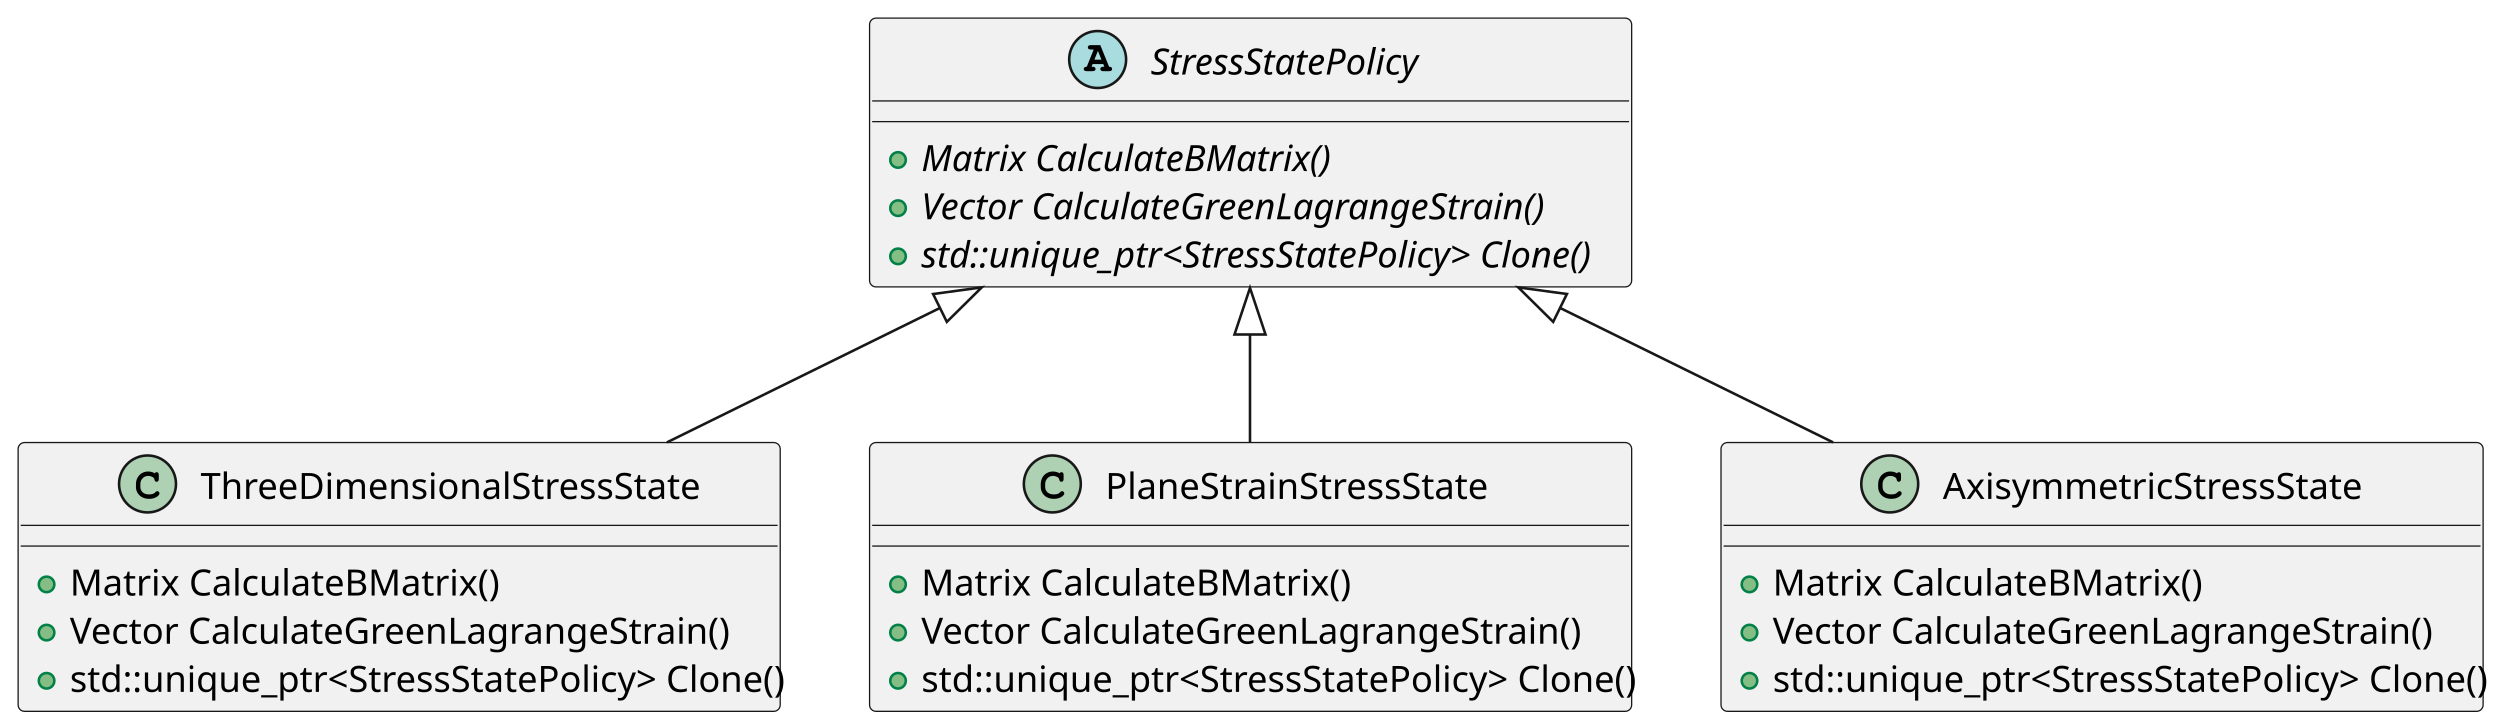
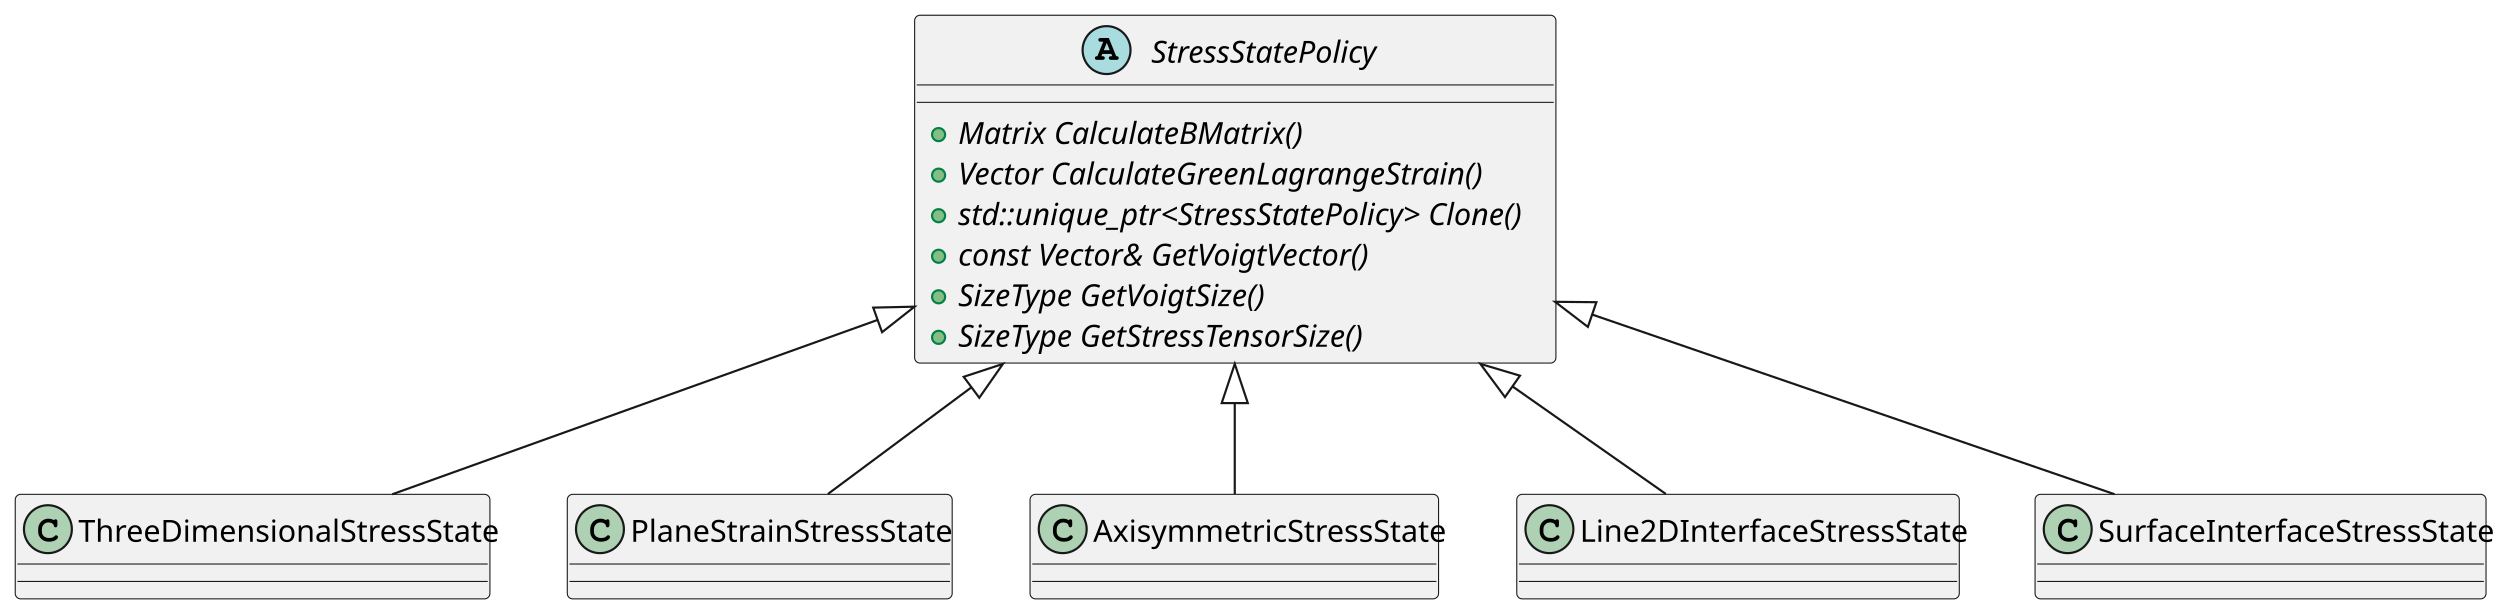
- <svg xmlns="http://www.w3.org/2000/svg" contentStyleType="text/css" height="281px" preserveAspectRatio="none" style="width:966px;height:281px;background:#FFFFFF;" version="1.1" viewBox="0 0 966 281" width="966px" zoomAndPan="magnify">
+ <svg xmlns="http://www.w3.org/2000/svg" contentStyleType="text/css" data-diagram-type="CLASS" height="282px" preserveAspectRatio="none" style="width:1148px;height:282px;background:#FFFFFF;" version="1.1" viewBox="0 0 1148 282" width="1148px" zoomAndPan="magnify">
  <defs />
  <g>
-     <g id="elem_StressStatePolicy">
-       <rect codeLine="2" fill="#F1F1F1" height="103.863" id="StressStatePolicy" rx="2.5" ry="2.5" style="stroke:#181818;stroke-width:0.5;" width="294.475" x="336" y="7" />
-       <ellipse cx="424.132" cy="23" fill="#A9DCDF" rx="11" ry="11" style="stroke:#181818;stroke-width:1.0;" />
-       <path d="M426.32,24.766 L422.179,24.766 L421.757,25.797 L422.179,25.797 Q422.789,25.797 423.054,26.031 Q423.32,26.266 423.32,26.656 Q423.32,27.031 423.054,27.266 Q422.789,27.5 422.179,27.5 L419.882,27.5 Q419.273,27.5 419.023,27.266 Q418.757,27.031 418.757,26.641 Q418.757,26.266 419.039,26.031 Q419.304,25.781 419.929,25.797 L422.601,19.141 L421.492,19.141 Q420.882,19.141 420.617,18.906 Q420.351,18.672 420.351,18.281 Q420.351,17.906 420.617,17.672 Q420.882,17.438 421.492,17.438 L425.164,17.438 L428.554,25.797 Q429.148,25.797 429.335,25.938 Q429.726,26.203 429.726,26.656 Q429.726,27.031 429.46,27.266 Q429.21,27.5 428.601,27.5 L426.304,27.5 Q425.695,27.5 425.429,27.266 Q425.164,27.031 425.164,26.641 Q425.164,26.266 425.429,26.031 Q425.695,25.797 426.304,25.797 L426.726,25.797 L426.32,24.766 Z M425.601,23.062 L424.242,19.688 L422.867,23.062 L425.601,23.062 Z " fill="#000000" />
-       <text fill="#000000" font-family="sans-serif" font-size="14" font-style="italic" lengthAdjust="spacing" textLength="109.71" x="444.632" y="28.797">StressStatePolicy</text>
-       <line style="stroke:#181818;stroke-width:0.5;" x1="337" x2="629.475" y1="39" y2="39" />
-       <line style="stroke:#181818;stroke-width:0.5;" x1="337" x2="629.475" y1="47" y2="47" />
-       <ellipse cx="347" cy="61.81" fill="#84BE84" rx="3" ry="3" style="stroke:#038048;stroke-width:1.0;" />
-       <text fill="#000000" font-family="sans-serif" font-size="14" font-style="italic" lengthAdjust="spacing" textLength="157.138" x="356" y="66.107">Matrix CalculateBMatrix()</text>
-       <ellipse cx="347" cy="80.432" fill="#84BE84" rx="3" ry="3" style="stroke:#038048;stroke-width:1.0;" />
-       <text fill="#000000" font-family="sans-serif" font-size="14" font-style="italic" lengthAdjust="spacing" textLength="246.689" x="356" y="84.728">Vector CalculateGreenLagrangeStrain()</text>
-       <ellipse cx="347" cy="99.053" fill="#84BE84" rx="3" ry="3" style="stroke:#038048;stroke-width:1.0;" />
-       <text fill="#000000" font-family="sans-serif" font-size="14" font-style="italic" lengthAdjust="spacing" textLength="268.475" x="356" y="103.35">std::unique_ptr&lt;StressStatePolicy&gt; Clone()</text>
+     <g class="entity" data-entity="StressStatePolicy" data-source-line="2" data-uid="ent0002" id="entity_StressStatePolicy">
+       <rect fill="#F1F1F1" height="159.727" rx="2.5" ry="2.5" style="stroke:#181818;stroke-width:0.5;" width="294.475" x="420" y="7" />
+       <ellipse cx="508.132" cy="23" fill="#A9DCDF" rx="11" ry="11" style="stroke:#181818;stroke-width:1;" />
+       <path d="M510.32,24.766 L506.179,24.766 L505.757,25.797 L506.179,25.797 Q506.789,25.797 507.054,26.031 Q507.32,26.266 507.32,26.656 Q507.32,27.031 507.054,27.266 Q506.789,27.5 506.179,27.5 L503.882,27.5 Q503.273,27.5 503.023,27.266 Q502.757,27.031 502.757,26.641 Q502.757,26.266 503.039,26.031 Q503.304,25.781 503.929,25.797 L506.601,19.141 L505.492,19.141 Q504.882,19.141 504.617,18.906 Q504.351,18.672 504.351,18.281 Q504.351,17.906 504.617,17.672 Q504.882,17.438 505.492,17.438 L509.164,17.438 L512.554,25.797 Q513.148,25.797 513.335,25.938 Q513.726,26.203 513.726,26.656 Q513.726,27.031 513.46,27.266 Q513.21,27.5 512.601,27.5 L510.304,27.5 Q509.695,27.5 509.429,27.266 Q509.164,27.031 509.164,26.641 Q509.164,26.266 509.429,26.031 Q509.695,25.797 510.304,25.797 L510.726,25.797 L510.32,24.766 Z M509.601,23.062 L508.242,19.688 L506.867,23.062 L509.601,23.062 Z " fill="#000000" />
+       <text fill="#000000" font-family="sans-serif" font-size="14" font-style="italic" lengthAdjust="spacing" textLength="109.71" x="528.632" y="28.797">StressStatePolicy</text>
+       <line style="stroke:#181818;stroke-width:0.5;" x1="421" x2="713.475" y1="39" y2="39" />
+       <line style="stroke:#181818;stroke-width:0.5;" x1="421" x2="713.475" y1="47" y2="47" />
+       <ellipse cx="431" cy="61.81" fill="#84BE84" rx="3" ry="3" style="stroke:#038048;stroke-width:1;" />
+       <text fill="#000000" font-family="sans-serif" font-size="14" font-style="italic" lengthAdjust="spacing" textLength="157.138" x="440" y="66.107">Matrix CalculateBMatrix()</text>
+       <ellipse cx="431" cy="80.432" fill="#84BE84" rx="3" ry="3" style="stroke:#038048;stroke-width:1;" />
+       <text fill="#000000" font-family="sans-serif" font-size="14" font-style="italic" lengthAdjust="spacing" textLength="246.689" x="440" y="84.728">Vector CalculateGreenLagrangeStrain()</text>
+       <ellipse cx="431" cy="99.053" fill="#84BE84" rx="3" ry="3" style="stroke:#038048;stroke-width:1;" />
+       <text fill="#000000" font-family="sans-serif" font-size="14" font-style="italic" lengthAdjust="spacing" textLength="268.475" x="440" y="103.35">std::unique_ptr&lt;StressStatePolicy&gt; Clone()</text>
+       <ellipse cx="431" cy="117.674" fill="#84BE84" rx="3" ry="3" style="stroke:#038048;stroke-width:1;" />
+       <text fill="#000000" font-family="sans-serif" font-size="14" font-style="italic" lengthAdjust="spacing" textLength="195.303" x="440" y="121.971">const Vector&amp; GetVoigtVector()</text>
+       <ellipse cx="431" cy="136.295" fill="#84BE84" rx="3" ry="3" style="stroke:#038048;stroke-width:1;" />
+       <text fill="#000000" font-family="sans-serif" font-size="14" font-style="italic" lengthAdjust="spacing" textLength="153.282" x="440" y="140.592">SizeType GetVoigtSize()</text>
+       <ellipse cx="431" cy="154.916" fill="#84BE84" rx="3" ry="3" style="stroke:#038048;stroke-width:1;" />
+       <text fill="#000000" font-family="sans-serif" font-size="14" font-style="italic" lengthAdjust="spacing" textLength="204.62" x="440" y="159.213">SizeType GetStressTensorSize()</text>
    </g>
-     <g id="elem_ThreeDimensionalStressState">
-       <rect codeLine="9" fill="#F1F1F1" height="103.863" id="ThreeDimensionalStressState" rx="2.5" ry="2.5" style="stroke:#181818;stroke-width:0.5;" width="294.475" x="7" y="171" />
-       <ellipse cx="57.002" cy="187" fill="#ADD1B2" rx="11" ry="11" style="stroke:#181818;stroke-width:1.0;" />
-       <path d="M59.767,182.875 Q59.923,182.656 60.111,182.547 Q60.298,182.438 60.517,182.438 Q60.892,182.438 61.127,182.703 Q61.361,182.953 61.361,183.562 L61.361,185.016 Q61.361,185.625 61.127,185.891 Q60.892,186.156 60.517,186.156 Q60.173,186.156 59.97,185.953 Q59.767,185.766 59.658,185.25 Q59.611,184.891 59.423,184.703 Q59.095,184.328 58.486,184.109 Q57.877,183.891 57.252,183.891 Q56.486,183.891 55.845,184.219 Q55.22,184.547 54.72,185.297 Q54.236,186.047 54.236,187.078 L54.236,188.172 Q54.236,189.406 55.127,190.234 Q56.017,191.047 57.611,191.047 Q58.548,191.047 59.205,190.797 Q59.595,190.641 60.017,190.203 Q60.283,189.938 60.423,189.859 Q60.58,189.781 60.783,189.781 Q61.111,189.781 61.361,190.047 Q61.627,190.297 61.627,190.641 Q61.627,190.984 61.283,191.391 Q60.783,191.969 59.986,192.297 Q58.908,192.75 57.611,192.75 Q56.095,192.75 54.892,192.125 Q53.908,191.625 53.22,190.562 Q52.533,189.484 52.533,188.203 L52.533,187.047 Q52.533,185.719 53.142,184.578 Q53.767,183.422 54.861,182.812 Q55.955,182.188 57.189,182.188 Q57.923,182.188 58.564,182.359 Q59.22,182.516 59.767,182.875 Z " fill="#000000" />
-       <text fill="#000000" font-family="sans-serif" font-size="14" lengthAdjust="spacing" textLength="185.972" x="77.501" y="192.797">ThreeDimensionalStressState</text>
-       <line style="stroke:#181818;stroke-width:0.5;" x1="8" x2="300.475" y1="203" y2="203" />
-       <line style="stroke:#181818;stroke-width:0.5;" x1="8" x2="300.475" y1="211" y2="211" />
-       <ellipse cx="18" cy="225.81" fill="#84BE84" rx="3" ry="3" style="stroke:#038048;stroke-width:1.0;" />
-       <text fill="#000000" font-family="sans-serif" font-size="14" lengthAdjust="spacing" textLength="157.138" x="27" y="230.107">Matrix CalculateBMatrix()</text>
-       <ellipse cx="18" cy="244.432" fill="#84BE84" rx="3" ry="3" style="stroke:#038048;stroke-width:1.0;" />
-       <text fill="#000000" font-family="sans-serif" font-size="14" lengthAdjust="spacing" textLength="246.689" x="27" y="248.728">Vector CalculateGreenLagrangeStrain()</text>
-       <ellipse cx="18" cy="263.053" fill="#84BE84" rx="3" ry="3" style="stroke:#038048;stroke-width:1.0;" />
-       <text fill="#000000" font-family="sans-serif" font-size="14" lengthAdjust="spacing" textLength="268.475" x="27" y="267.35">std::unique_ptr&lt;StressStatePolicy&gt; Clone()</text>
+     <g class="entity" data-entity="ThreeDimensionalStressState" data-source-line="11" data-uid="ent0003" id="entity_ThreeDimensionalStressState">
+       <rect fill="#F1F1F1" height="48" rx="2.5" ry="2.5" style="stroke:#181818;stroke-width:0.5;" width="217.972" x="7" y="227" />
+       <ellipse cx="22" cy="243" fill="#ADD1B2" rx="11" ry="11" style="stroke:#181818;stroke-width:1;" />
+       <path d="M24.766,238.875 Q24.922,238.656 25.109,238.547 Q25.297,238.438 25.516,238.438 Q25.891,238.438 26.125,238.703 Q26.359,238.953 26.359,239.562 L26.359,241.016 Q26.359,241.625 26.125,241.891 Q25.891,242.156 25.516,242.156 Q25.172,242.156 24.969,241.953 Q24.766,241.766 24.656,241.25 Q24.609,240.891 24.422,240.703 Q24.094,240.328 23.484,240.109 Q22.875,239.891 22.25,239.891 Q21.484,239.891 20.844,240.219 Q20.219,240.547 19.719,241.297 Q19.234,242.047 19.234,243.078 L19.234,244.172 Q19.234,245.406 20.125,246.234 Q21.016,247.047 22.609,247.047 Q23.547,247.047 24.203,246.797 Q24.594,246.641 25.016,246.203 Q25.281,245.938 25.422,245.859 Q25.578,245.781 25.781,245.781 Q26.109,245.781 26.359,246.047 Q26.625,246.297 26.625,246.641 Q26.625,246.984 26.281,247.391 Q25.781,247.969 24.984,248.297 Q23.906,248.75 22.609,248.75 Q21.094,248.75 19.891,248.125 Q18.906,247.625 18.219,246.562 Q17.531,245.484 17.531,244.203 L17.531,243.047 Q17.531,241.719 18.141,240.578 Q18.766,239.422 19.859,238.812 Q20.953,238.188 22.188,238.188 Q22.922,238.188 23.562,238.359 Q24.219,238.516 24.766,238.875 Z " fill="#000000" />
+       <text fill="#000000" font-family="sans-serif" font-size="14" lengthAdjust="spacing" textLength="185.972" x="36" y="248.797">ThreeDimensionalStressState</text>
+       <line style="stroke:#181818;stroke-width:0.5;" x1="8" x2="223.972" y1="259" y2="259" />
+       <line style="stroke:#181818;stroke-width:0.5;" x1="8" x2="223.972" y1="267" y2="267" />
    </g>
-     <g id="elem_PlaneStrainStressState">
-       <rect codeLine="15" fill="#F1F1F1" height="103.863" id="PlaneStrainStressState" rx="2.5" ry="2.5" style="stroke:#181818;stroke-width:0.5;" width="294.475" x="336" y="171" />
-       <ellipse cx="406.615" cy="187" fill="#ADD1B2" rx="11" ry="11" style="stroke:#181818;stroke-width:1.0;" />
-       <path d="M409.381,182.875 Q409.537,182.656 409.725,182.547 Q409.912,182.438 410.131,182.438 Q410.506,182.438 410.74,182.703 Q410.975,182.953 410.975,183.562 L410.975,185.016 Q410.975,185.625 410.74,185.891 Q410.506,186.156 410.131,186.156 Q409.787,186.156 409.584,185.953 Q409.381,185.766 409.272,185.25 Q409.225,184.891 409.037,184.703 Q408.709,184.328 408.1,184.109 Q407.49,183.891 406.865,183.891 Q406.1,183.891 405.459,184.219 Q404.834,184.547 404.334,185.297 Q403.85,186.047 403.85,187.078 L403.85,188.172 Q403.85,189.406 404.74,190.234 Q405.631,191.047 407.225,191.047 Q408.162,191.047 408.818,190.797 Q409.209,190.641 409.631,190.203 Q409.897,189.938 410.037,189.859 Q410.193,189.781 410.397,189.781 Q410.725,189.781 410.975,190.047 Q411.24,190.297 411.24,190.641 Q411.24,190.984 410.897,191.391 Q410.397,191.969 409.6,192.297 Q408.522,192.75 407.225,192.75 Q405.709,192.75 404.506,192.125 Q403.522,191.625 402.834,190.562 Q402.147,189.484 402.147,188.203 L402.147,187.047 Q402.147,185.719 402.756,184.578 Q403.381,183.422 404.475,182.812 Q405.568,182.188 406.803,182.188 Q407.537,182.188 408.178,182.359 Q408.834,182.516 409.381,182.875 Z " fill="#000000" />
-       <text fill="#000000" font-family="sans-serif" font-size="14" lengthAdjust="spacing" textLength="144.744" x="427.115" y="192.797">PlaneStrainStressState</text>
-       <line style="stroke:#181818;stroke-width:0.5;" x1="337" x2="629.475" y1="203" y2="203" />
-       <line style="stroke:#181818;stroke-width:0.5;" x1="337" x2="629.475" y1="211" y2="211" />
-       <ellipse cx="347" cy="225.81" fill="#84BE84" rx="3" ry="3" style="stroke:#038048;stroke-width:1.0;" />
-       <text fill="#000000" font-family="sans-serif" font-size="14" lengthAdjust="spacing" textLength="157.138" x="356" y="230.107">Matrix CalculateBMatrix()</text>
-       <ellipse cx="347" cy="244.432" fill="#84BE84" rx="3" ry="3" style="stroke:#038048;stroke-width:1.0;" />
-       <text fill="#000000" font-family="sans-serif" font-size="14" lengthAdjust="spacing" textLength="246.689" x="356" y="248.728">Vector CalculateGreenLagrangeStrain()</text>
-       <ellipse cx="347" cy="263.053" fill="#84BE84" rx="3" ry="3" style="stroke:#038048;stroke-width:1.0;" />
-       <text fill="#000000" font-family="sans-serif" font-size="14" lengthAdjust="spacing" textLength="268.475" x="356" y="267.35">std::unique_ptr&lt;StressStatePolicy&gt; Clone()</text>
+     <g class="entity" data-entity="PlaneStrainStressState" data-source-line="12" data-uid="ent0004" id="entity_PlaneStrainStressState">
+       <rect fill="#F1F1F1" height="48" rx="2.5" ry="2.5" style="stroke:#181818;stroke-width:0.5;" width="176.744" x="260.5" y="227" />
+       <ellipse cx="275.5" cy="243" fill="#ADD1B2" rx="11" ry="11" style="stroke:#181818;stroke-width:1;" />
+       <path d="M278.266,238.875 Q278.422,238.656 278.609,238.547 Q278.797,238.438 279.016,238.438 Q279.391,238.438 279.625,238.703 Q279.859,238.953 279.859,239.562 L279.859,241.016 Q279.859,241.625 279.625,241.891 Q279.391,242.156 279.016,242.156 Q278.672,242.156 278.469,241.953 Q278.266,241.766 278.156,241.25 Q278.109,240.891 277.922,240.703 Q277.594,240.328 276.984,240.109 Q276.375,239.891 275.75,239.891 Q274.984,239.891 274.344,240.219 Q273.719,240.547 273.219,241.297 Q272.734,242.047 272.734,243.078 L272.734,244.172 Q272.734,245.406 273.625,246.234 Q274.516,247.047 276.109,247.047 Q277.047,247.047 277.703,246.797 Q278.094,246.641 278.516,246.203 Q278.781,245.938 278.922,245.859 Q279.078,245.781 279.281,245.781 Q279.609,245.781 279.859,246.047 Q280.125,246.297 280.125,246.641 Q280.125,246.984 279.781,247.391 Q279.281,247.969 278.484,248.297 Q277.406,248.75 276.109,248.75 Q274.594,248.75 273.391,248.125 Q272.406,247.625 271.719,246.562 Q271.031,245.484 271.031,244.203 L271.031,243.047 Q271.031,241.719 271.641,240.578 Q272.266,239.422 273.359,238.812 Q274.453,238.188 275.688,238.188 Q276.422,238.188 277.062,238.359 Q277.719,238.516 278.266,238.875 Z " fill="#000000" />
+       <text fill="#000000" font-family="sans-serif" font-size="14" lengthAdjust="spacing" textLength="144.744" x="289.5" y="248.797">PlaneStrainStressState</text>
+       <line style="stroke:#181818;stroke-width:0.5;" x1="261.5" x2="436.244" y1="259" y2="259" />
+       <line style="stroke:#181818;stroke-width:0.5;" x1="261.5" x2="436.244" y1="267" y2="267" />
    </g>
-     <g id="elem_AxisymmetricStressState">
-       <rect codeLine="21" fill="#F1F1F1" height="103.863" id="AxisymmetricStressState" rx="2.5" ry="2.5" style="stroke:#181818;stroke-width:0.5;" width="294.475" x="665" y="171" />
-       <ellipse cx="730.194" cy="187" fill="#ADD1B2" rx="11" ry="11" style="stroke:#181818;stroke-width:1.0;" />
-       <path d="M732.96,182.875 Q733.116,182.656 733.304,182.547 Q733.491,182.438 733.71,182.438 Q734.085,182.438 734.319,182.703 Q734.554,182.953 734.554,183.562 L734.554,185.016 Q734.554,185.625 734.319,185.891 Q734.085,186.156 733.71,186.156 Q733.366,186.156 733.163,185.953 Q732.96,185.766 732.851,185.25 Q732.804,184.891 732.616,184.703 Q732.288,184.328 731.679,184.109 Q731.069,183.891 730.444,183.891 Q729.679,183.891 729.038,184.219 Q728.413,184.547 727.913,185.297 Q727.429,186.047 727.429,187.078 L727.429,188.172 Q727.429,189.406 728.319,190.234 Q729.21,191.047 730.804,191.047 Q731.741,191.047 732.398,190.797 Q732.788,190.641 733.21,190.203 Q733.476,189.938 733.616,189.859 Q733.773,189.781 733.976,189.781 Q734.304,189.781 734.554,190.047 Q734.819,190.297 734.819,190.641 Q734.819,190.984 734.476,191.391 Q733.976,191.969 733.179,192.297 Q732.101,192.75 730.804,192.75 Q729.288,192.75 728.085,192.125 Q727.101,191.625 726.413,190.562 Q725.726,189.484 725.726,188.203 L725.726,187.047 Q725.726,185.719 726.335,184.578 Q726.96,183.422 728.054,182.812 Q729.148,182.188 730.382,182.188 Q731.116,182.188 731.757,182.359 Q732.413,182.516 732.96,182.875 Z " fill="#000000" />
-       <text fill="#000000" font-family="sans-serif" font-size="14" lengthAdjust="spacing" textLength="155.586" x="750.694" y="192.797">AxisymmetricStressState</text>
-       <line style="stroke:#181818;stroke-width:0.5;" x1="666" x2="958.475" y1="203" y2="203" />
-       <line style="stroke:#181818;stroke-width:0.5;" x1="666" x2="958.475" y1="211" y2="211" />
-       <ellipse cx="676" cy="225.81" fill="#84BE84" rx="3" ry="3" style="stroke:#038048;stroke-width:1.0;" />
-       <text fill="#000000" font-family="sans-serif" font-size="14" lengthAdjust="spacing" textLength="157.138" x="685" y="230.107">Matrix CalculateBMatrix()</text>
-       <ellipse cx="676" cy="244.432" fill="#84BE84" rx="3" ry="3" style="stroke:#038048;stroke-width:1.0;" />
-       <text fill="#000000" font-family="sans-serif" font-size="14" lengthAdjust="spacing" textLength="246.689" x="685" y="248.728">Vector CalculateGreenLagrangeStrain()</text>
-       <ellipse cx="676" cy="263.053" fill="#84BE84" rx="3" ry="3" style="stroke:#038048;stroke-width:1.0;" />
-       <text fill="#000000" font-family="sans-serif" font-size="14" lengthAdjust="spacing" textLength="268.475" x="685" y="267.35">std::unique_ptr&lt;StressStatePolicy&gt; Clone()</text>
+     <g class="entity" data-entity="AxisymmetricStressState" data-source-line="13" data-uid="ent0005" id="entity_AxisymmetricStressState">
+       <rect fill="#F1F1F1" height="48" rx="2.5" ry="2.5" style="stroke:#181818;stroke-width:0.5;" width="187.586" x="473" y="227" />
+       <ellipse cx="488" cy="243" fill="#ADD1B2" rx="11" ry="11" style="stroke:#181818;stroke-width:1;" />
+       <path d="M490.766,238.875 Q490.922,238.656 491.109,238.547 Q491.297,238.438 491.516,238.438 Q491.891,238.438 492.125,238.703 Q492.359,238.953 492.359,239.562 L492.359,241.016 Q492.359,241.625 492.125,241.891 Q491.891,242.156 491.516,242.156 Q491.172,242.156 490.969,241.953 Q490.766,241.766 490.656,241.25 Q490.609,240.891 490.422,240.703 Q490.094,240.328 489.484,240.109 Q488.875,239.891 488.25,239.891 Q487.484,239.891 486.844,240.219 Q486.219,240.547 485.719,241.297 Q485.234,242.047 485.234,243.078 L485.234,244.172 Q485.234,245.406 486.125,246.234 Q487.016,247.047 488.609,247.047 Q489.547,247.047 490.203,246.797 Q490.594,246.641 491.016,246.203 Q491.281,245.938 491.422,245.859 Q491.578,245.781 491.781,245.781 Q492.109,245.781 492.359,246.047 Q492.625,246.297 492.625,246.641 Q492.625,246.984 492.281,247.391 Q491.781,247.969 490.984,248.297 Q489.906,248.75 488.609,248.75 Q487.094,248.75 485.891,248.125 Q484.906,247.625 484.219,246.562 Q483.531,245.484 483.531,244.203 L483.531,243.047 Q483.531,241.719 484.141,240.578 Q484.766,239.422 485.859,238.812 Q486.953,238.188 488.188,238.188 Q488.922,238.188 489.562,238.359 Q490.219,238.516 490.766,238.875 Z " fill="#000000" />
+       <text fill="#000000" font-family="sans-serif" font-size="14" lengthAdjust="spacing" textLength="155.586" x="502" y="248.797">AxisymmetricStressState</text>
+       <line style="stroke:#181818;stroke-width:0.5;" x1="474" x2="659.586" y1="259" y2="259" />
+       <line style="stroke:#181818;stroke-width:0.5;" x1="474" x2="659.586" y1="267" y2="267" />
    </g>
-     <g id="link_StressStatePolicy_ThreeDimensionalStressState">
-       <path codeLine="27" d="M363.201,118.99 C324.401,138.09 296.49,151.84 257.69,170.94 " fill="none" id="StressStatePolicy-backto-ThreeDimensionalStressState" style="stroke:#181818;stroke-width:1.0;" />
-       <polygon fill="none" points="379.35,111.04,360.551,113.607,365.851,124.373,379.35,111.04" style="stroke:#181818;stroke-width:1.0;" />
+     <g class="entity" data-entity="Line2DInterfaceStressState" data-source-line="14" data-uid="ent0006" id="entity_Line2DInterfaceStressState">
+       <rect fill="#F1F1F1" height="48" rx="2.5" ry="2.5" style="stroke:#181818;stroke-width:0.5;" width="203.206" x="696.5" y="227" />
+       <ellipse cx="711.5" cy="243" fill="#ADD1B2" rx="11" ry="11" style="stroke:#181818;stroke-width:1;" />
+       <path d="M714.266,238.875 Q714.422,238.656 714.609,238.547 Q714.797,238.438 715.016,238.438 Q715.391,238.438 715.625,238.703 Q715.859,238.953 715.859,239.562 L715.859,241.016 Q715.859,241.625 715.625,241.891 Q715.391,242.156 715.016,242.156 Q714.672,242.156 714.469,241.953 Q714.266,241.766 714.156,241.25 Q714.109,240.891 713.922,240.703 Q713.594,240.328 712.984,240.109 Q712.375,239.891 711.75,239.891 Q710.984,239.891 710.344,240.219 Q709.719,240.547 709.219,241.297 Q708.734,242.047 708.734,243.078 L708.734,244.172 Q708.734,245.406 709.625,246.234 Q710.516,247.047 712.109,247.047 Q713.047,247.047 713.703,246.797 Q714.094,246.641 714.516,246.203 Q714.781,245.938 714.922,245.859 Q715.078,245.781 715.281,245.781 Q715.609,245.781 715.859,246.047 Q716.125,246.297 716.125,246.641 Q716.125,246.984 715.781,247.391 Q715.281,247.969 714.484,248.297 Q713.406,248.75 712.109,248.75 Q710.594,248.75 709.391,248.125 Q708.406,247.625 707.719,246.562 Q707.031,245.484 707.031,244.203 L707.031,243.047 Q707.031,241.719 707.641,240.578 Q708.266,239.422 709.359,238.812 Q710.453,238.188 711.688,238.188 Q712.422,238.188 713.062,238.359 Q713.719,238.516 714.266,238.875 Z " fill="#000000" />
+       <text fill="#000000" font-family="sans-serif" font-size="14" lengthAdjust="spacing" textLength="171.206" x="725.5" y="248.797">Line2DInterfaceStressState</text>
+       <line style="stroke:#181818;stroke-width:0.5;" x1="697.5" x2="898.706" y1="259" y2="259" />
+       <line style="stroke:#181818;stroke-width:0.5;" x1="697.5" x2="898.706" y1="267" y2="267" />
    </g>
-     <g id="link_StressStatePolicy_PlaneStrainStressState">
-       <path codeLine="28" d="M483,129.26 C483,148.26 483,151.8 483,170.8 " fill="none" id="StressStatePolicy-backto-PlaneStrainStressState" style="stroke:#181818;stroke-width:1.0;" />
-       <polygon fill="none" points="483,111.26,477,129.26,489,129.26,483,111.26" style="stroke:#181818;stroke-width:1.0;" />
+     <g class="entity" data-entity="SurfaceInterfaceStressState" data-source-line="16" data-uid="ent0007" id="entity_SurfaceInterfaceStressState">
+       <rect fill="#F1F1F1" height="48" rx="2.5" ry="2.5" style="stroke:#181818;stroke-width:0.5;" width="207.089" x="934.5" y="227" />
+       <ellipse cx="949.5" cy="243" fill="#ADD1B2" rx="11" ry="11" style="stroke:#181818;stroke-width:1;" />
+       <path d="M952.266,238.875 Q952.422,238.656 952.609,238.547 Q952.797,238.438 953.016,238.438 Q953.391,238.438 953.625,238.703 Q953.859,238.953 953.859,239.562 L953.859,241.016 Q953.859,241.625 953.625,241.891 Q953.391,242.156 953.016,242.156 Q952.672,242.156 952.469,241.953 Q952.266,241.766 952.156,241.25 Q952.109,240.891 951.922,240.703 Q951.594,240.328 950.984,240.109 Q950.375,239.891 949.75,239.891 Q948.984,239.891 948.344,240.219 Q947.719,240.547 947.219,241.297 Q946.734,242.047 946.734,243.078 L946.734,244.172 Q946.734,245.406 947.625,246.234 Q948.516,247.047 950.109,247.047 Q951.047,247.047 951.703,246.797 Q952.094,246.641 952.516,246.203 Q952.781,245.938 952.922,245.859 Q953.078,245.781 953.281,245.781 Q953.609,245.781 953.859,246.047 Q954.125,246.297 954.125,246.641 Q954.125,246.984 953.781,247.391 Q953.281,247.969 952.484,248.297 Q951.406,248.75 950.109,248.75 Q948.594,248.75 947.391,248.125 Q946.406,247.625 945.719,246.562 Q945.031,245.484 945.031,244.203 L945.031,243.047 Q945.031,241.719 945.641,240.578 Q946.266,239.422 947.359,238.812 Q948.453,238.188 949.688,238.188 Q950.422,238.188 951.062,238.359 Q951.719,238.516 952.266,238.875 Z " fill="#000000" />
+       <text fill="#000000" font-family="sans-serif" font-size="14" lengthAdjust="spacing" textLength="175.089" x="963.5" y="248.797">SurfaceInterfaceStressState</text>
+       <line style="stroke:#181818;stroke-width:0.5;" x1="935.5" x2="1140.589" y1="259" y2="259" />
+       <line style="stroke:#181818;stroke-width:0.5;" x1="935.5" x2="1140.589" y1="267" y2="267" />
    </g>
-     <g id="link_StressStatePolicy_AxisymmetricStressState">
-       <path codeLine="29" d="M602.799,118.99 C641.599,138.09 669.51,151.84 708.31,170.94 " fill="none" id="StressStatePolicy-backto-AxisymmetricStressState" style="stroke:#181818;stroke-width:1.0;" />
-       <polygon fill="none" points="586.65,111.04,600.149,124.373,605.449,113.607,586.65,111.04" style="stroke:#181818;stroke-width:1.0;" />
+     <g class="link" data-entity-1="StressStatePolicy" data-entity-2="ThreeDimensionalStressState" data-source-line="18" data-uid="lnk8" id="link_StressStatePolicy_ThreeDimensionalStressState">
+       <path codeLine="18" d="M403.01,146.905 C321.91,176.035 242.28,204.64 180.11,226.97" fill="none" id="StressStatePolicy-backto-ThreeDimensionalStressState" style="stroke:#181818;stroke-width:1;" />
+       <polygon fill="none" points="419.95,140.82,400.981,141.258,405.038,152.552,419.95,140.82" style="stroke:#181818;stroke-width:1;" />
+     </g>
+     <g class="link" data-entity-1="StressStatePolicy" data-entity-2="PlaneStrainStressState" data-source-line="19" data-uid="lnk9" id="link_StressStatePolicy_PlaneStrainStressState">
+       <path codeLine="19" d="M446.105,177.839 C416.715,199.689 401.51,210.98 380.18,226.83" fill="none" id="StressStatePolicy-backto-PlaneStrainStressState" style="stroke:#181818;stroke-width:1;" />
+       <polygon fill="none" points="460.55,167.1,442.525,173.024,449.685,182.654,460.55,167.1" style="stroke:#181818;stroke-width:1;" />
+     </g>
+     <g class="link" data-entity-1="StressStatePolicy" data-entity-2="AxisymmetricStressState" data-source-line="20" data-uid="lnk10" id="link_StressStatePolicy_AxisymmetricStressState">
+       <path codeLine="20" d="M567,185.1 C567,206.95 567,210.98 567,226.83" fill="none" id="StressStatePolicy-backto-AxisymmetricStressState" style="stroke:#181818;stroke-width:1;" />
+       <polygon fill="none" points="567,167.1,561,185.1,573,185.1,567,167.1" style="stroke:#181818;stroke-width:1;" />
+     </g>
+     <g class="link" data-entity-1="StressStatePolicy" data-entity-2="Line2DInterfaceStressState" data-source-line="21" data-uid="lnk11" id="link_StressStatePolicy_Line2DInterfaceStressState">
+       <path codeLine="21" d="M694.526,177.437 C725.676,199.287 742.36,210.98 764.96,226.83" fill="none" id="StressStatePolicy-backto-Line2DInterfaceStressState" style="stroke:#181818;stroke-width:1;" />
+       <polygon fill="none" points="679.79,167.1,691.081,182.349,697.972,172.524,679.79,167.1" style="stroke:#181818;stroke-width:1;" />
+     </g>
+     <g class="link" data-entity-1="StressStatePolicy" data-entity-2="SurfaceInterfaceStressState" data-source-line="22" data-uid="lnk12" id="link_StressStatePolicy_SurfaceInterfaceStressState">
+       <path codeLine="22" d="M731.111,144.445 C817.081,174.015 904.41,204.05 971.01,226.96" fill="none" id="StressStatePolicy-backto-SurfaceInterfaceStressState" style="stroke:#181818;stroke-width:1;" />
+       <polygon fill="none" points="714.09,138.59,729.16,150.118,733.063,138.771,714.09,138.59" style="stroke:#181818;stroke-width:1;" />
    </g>
  </g>
</svg>
